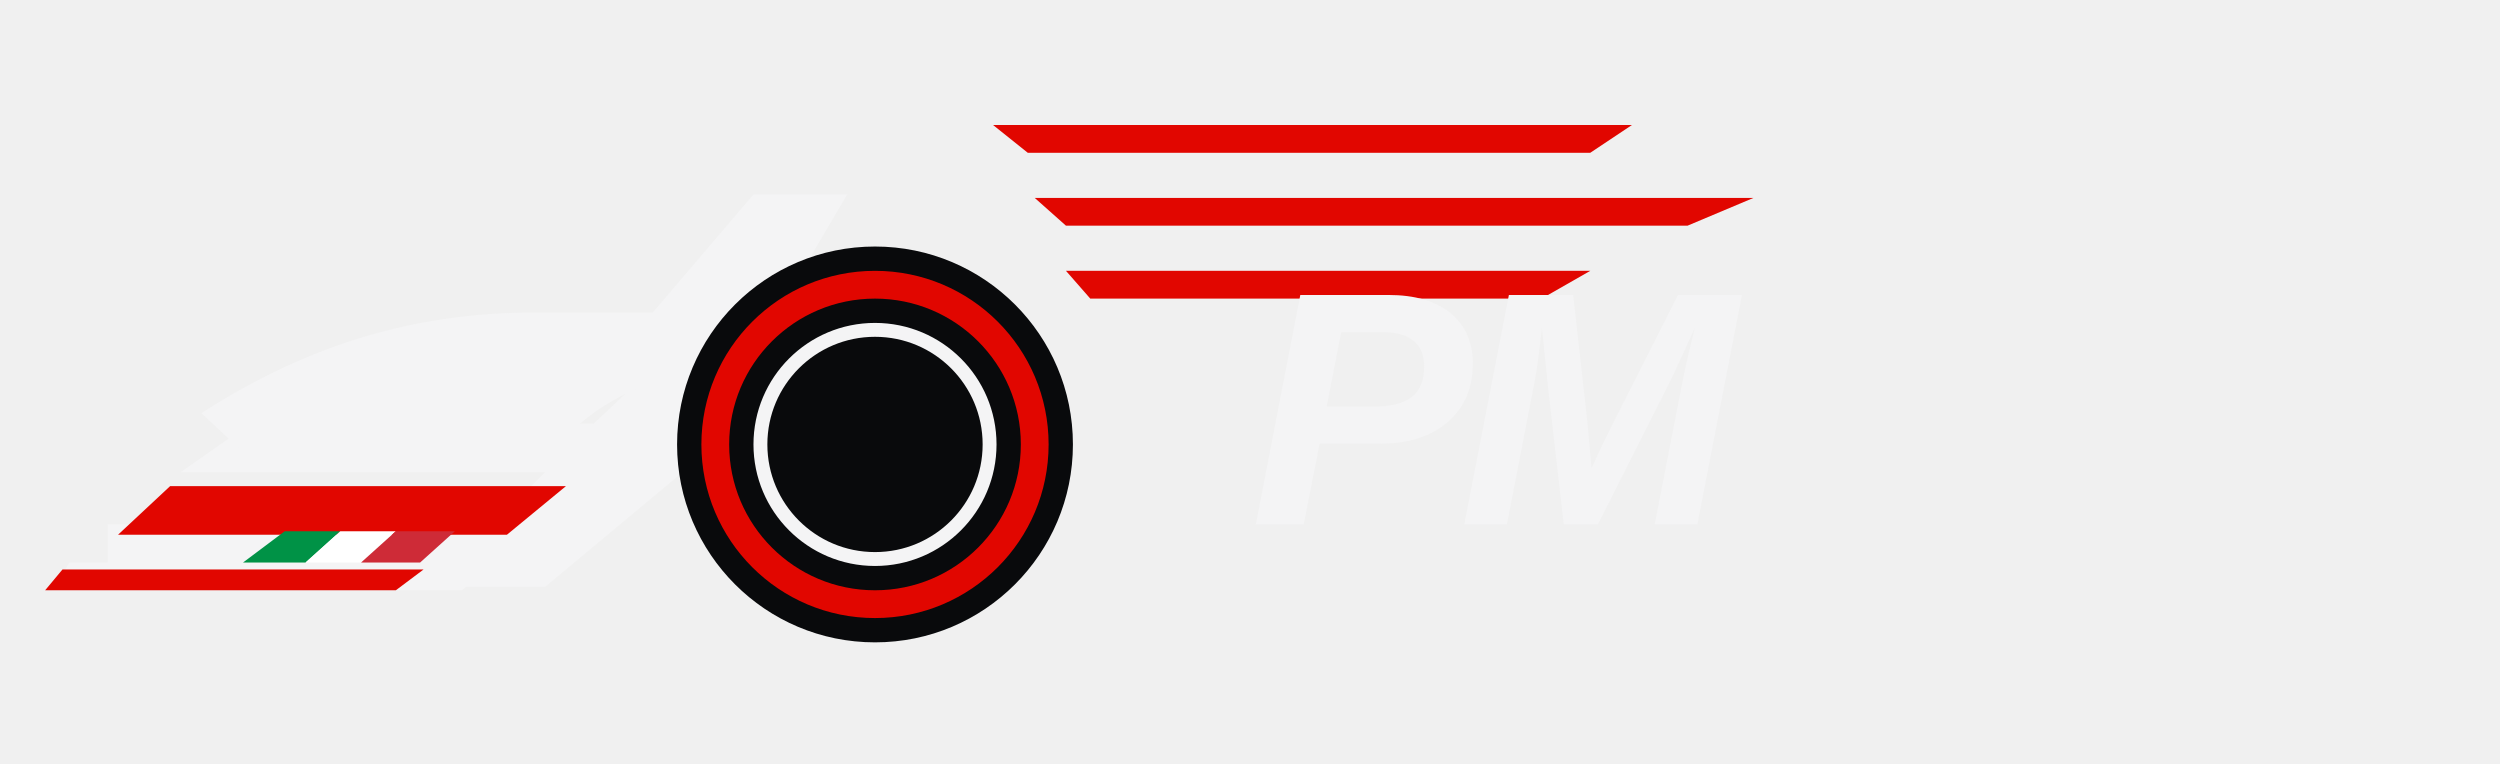
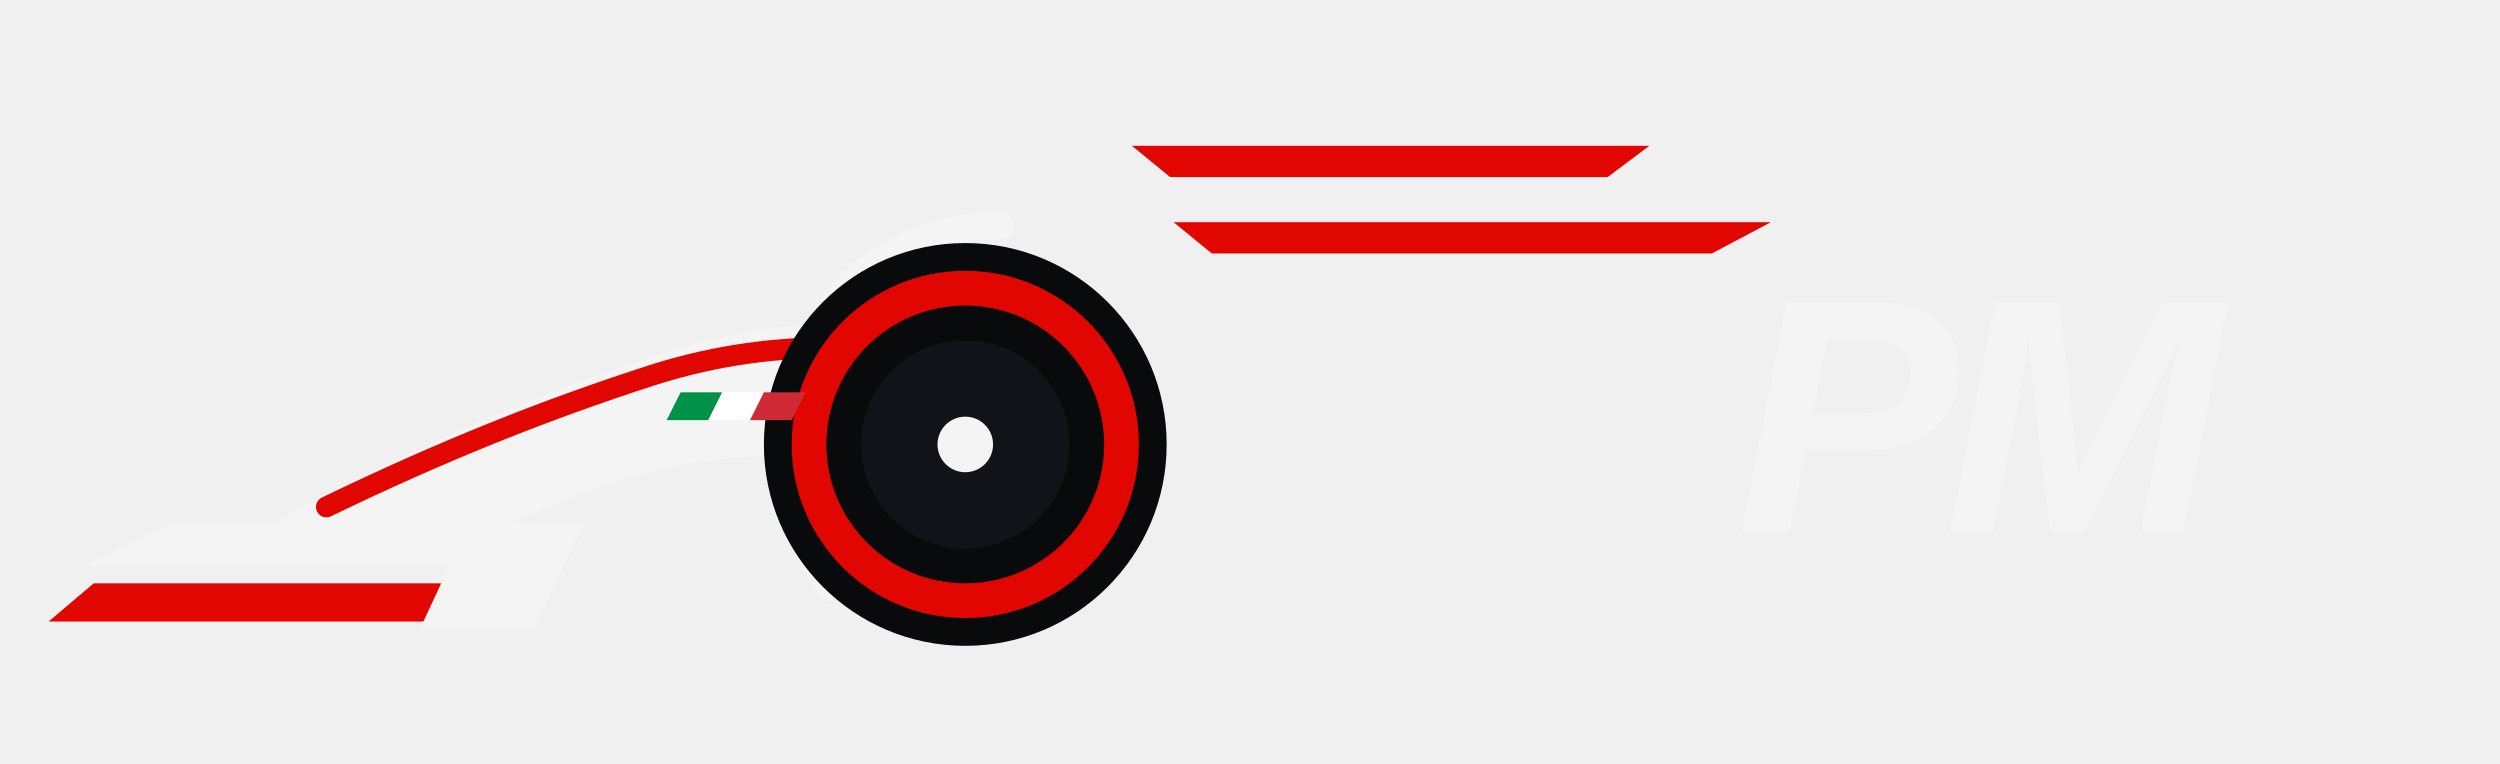
<svg xmlns="http://www.w3.org/2000/svg" viewBox="0 0 720 220" role="img" aria-label="PitMetric PM">
-   <path fill="#E10600" d="M286 36H470L458 44H296Z" />
-   <path fill="#E10600" d="M298 57H505L486 65H307Z" />
-   <path fill="#E10600" d="M307 78H458L444 86H314Z" />
-   <path fill="#F4F4F5" d="M31 151h111l15-15H52l20-14h99l18-17c12-11 27-17 43-17h14v31h-14c-10 0-19 4-27 10l-48 40H31Z" />
-   <path fill="#F4F4F5" d="M58 119c31-20 62-29 96-29h34l29-34h27l-20 34h22v17h-38c-15 0-29 5-41 15l-13 11H73Z" />
-   <path fill="#E10600" d="M34 154h112l17-14H49Z" />
-   <path fill="#F4F4F5" d="M20 162h123l-10 8H15Z" />
-   <path fill="#E10600" d="M18 164h104l-8 6H13Z" />
-   <circle cx="252" cy="128" r="57" fill="#090A0C" />
-   <circle cx="252" cy="128" r="46" fill="none" stroke="#E10600" stroke-width="8" />
-   <circle cx="252" cy="128" r="33" fill="none" stroke="#F4F4F5" stroke-width="4" />
-   <path fill="#009246" d="M82 153h16l-10 9H70Z" />
-   <path fill="#FFFFFF" d="M98 153h16l-10 9H88Z" />
-   <path fill="#CE2B37" d="M114 153h17l-10 9h-17Z" />
-   <text x="360" y="151" fill="#F4F4F5" font-family="Arial,Helvetica,sans-serif" font-size="96" font-weight="900" font-style="italic" letter-spacing="-4">PM</text>
+   <g>
+     <path fill="#F4F4F5" d="M24 163H135L151 151H49Z" />
+     <path fill="#E10600" d="M14 179H124L137 168H27Z" />
+     <path fill="#F4F4F5" d="M135 151H168L154 181H121Z" />
+     <path fill="#F4F4F5" d="M78 151C113 132 148 116 184 104C204 97 224 93 244 93H255L272 108L261 131H228C199 131 174 138 147 151H78Z" />
+     <path d="M94 146C127 130 157 118 188 108C207 102 224 100 243 100" fill="none" stroke="#E10600" stroke-width="6" stroke-linecap="round" />
+     <path d="M239 169C226 151 224 126 231 105C240 79 262 65 288 65" fill="none" stroke="#F4F4F5" stroke-width="8" stroke-linecap="round" />
+     <circle cx="278" cy="128" r="58" fill="#090A0C" />
+     <circle cx="278" cy="128" r="45" fill="none" stroke="#E10600" stroke-width="10" />
+     <circle cx="278" cy="128" r="30" fill="#111318" />
+     <circle cx="278" cy="128" r="8" fill="#F4F4F5" />
+     <path fill="#009246" d="M196 113h12l-4 8h-12Z" />
+     <path fill="#FFFFFF" d="M208 113h12l-4 8h-12Z" />
+     <path fill="#CE2B37" d="M220 113h12l-4 8h-12Z" />
+     <path fill="#E10600" d="M326 42H475L463 51H337Z" />
+     <path fill="#E10600" d="M338 64H510L493 73H349Z" />
+   </g>
+   <text x="500" y="153" fill="#F4F4F5" font-family="Arial,Helvetica,sans-serif" font-size="96" font-weight="900" font-style="italic" letter-spacing="-4">PM</text>
</svg>
